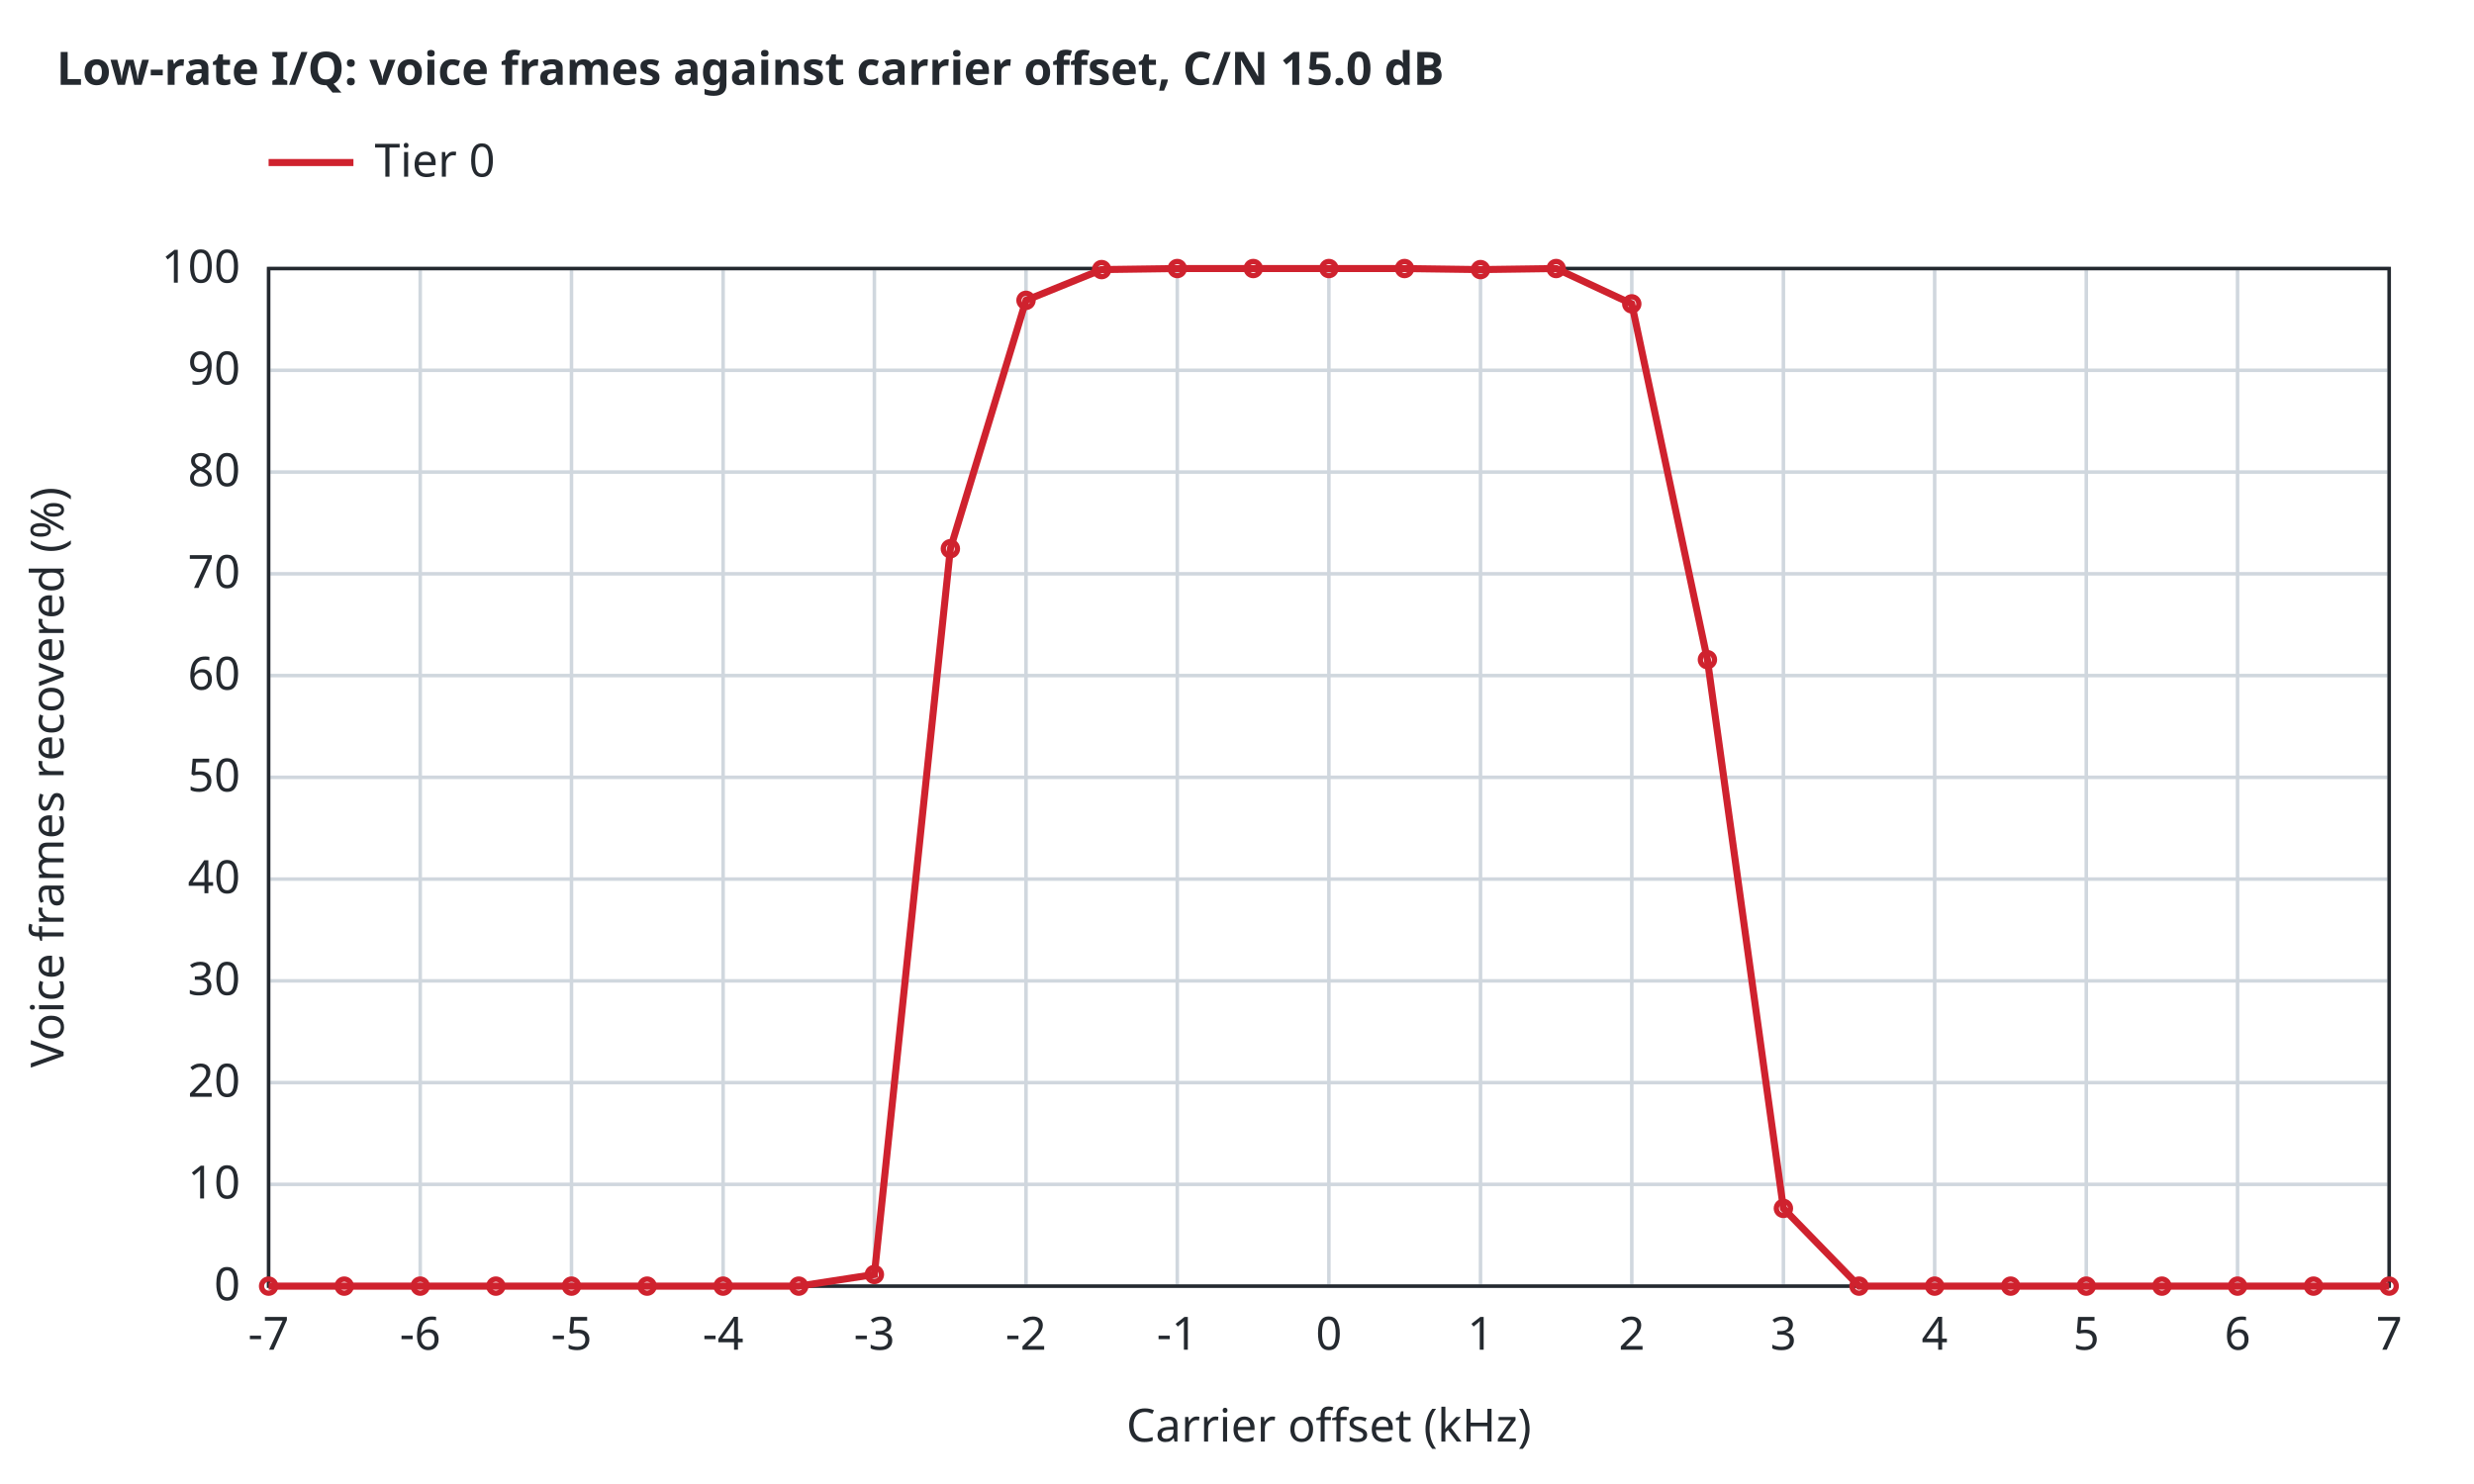
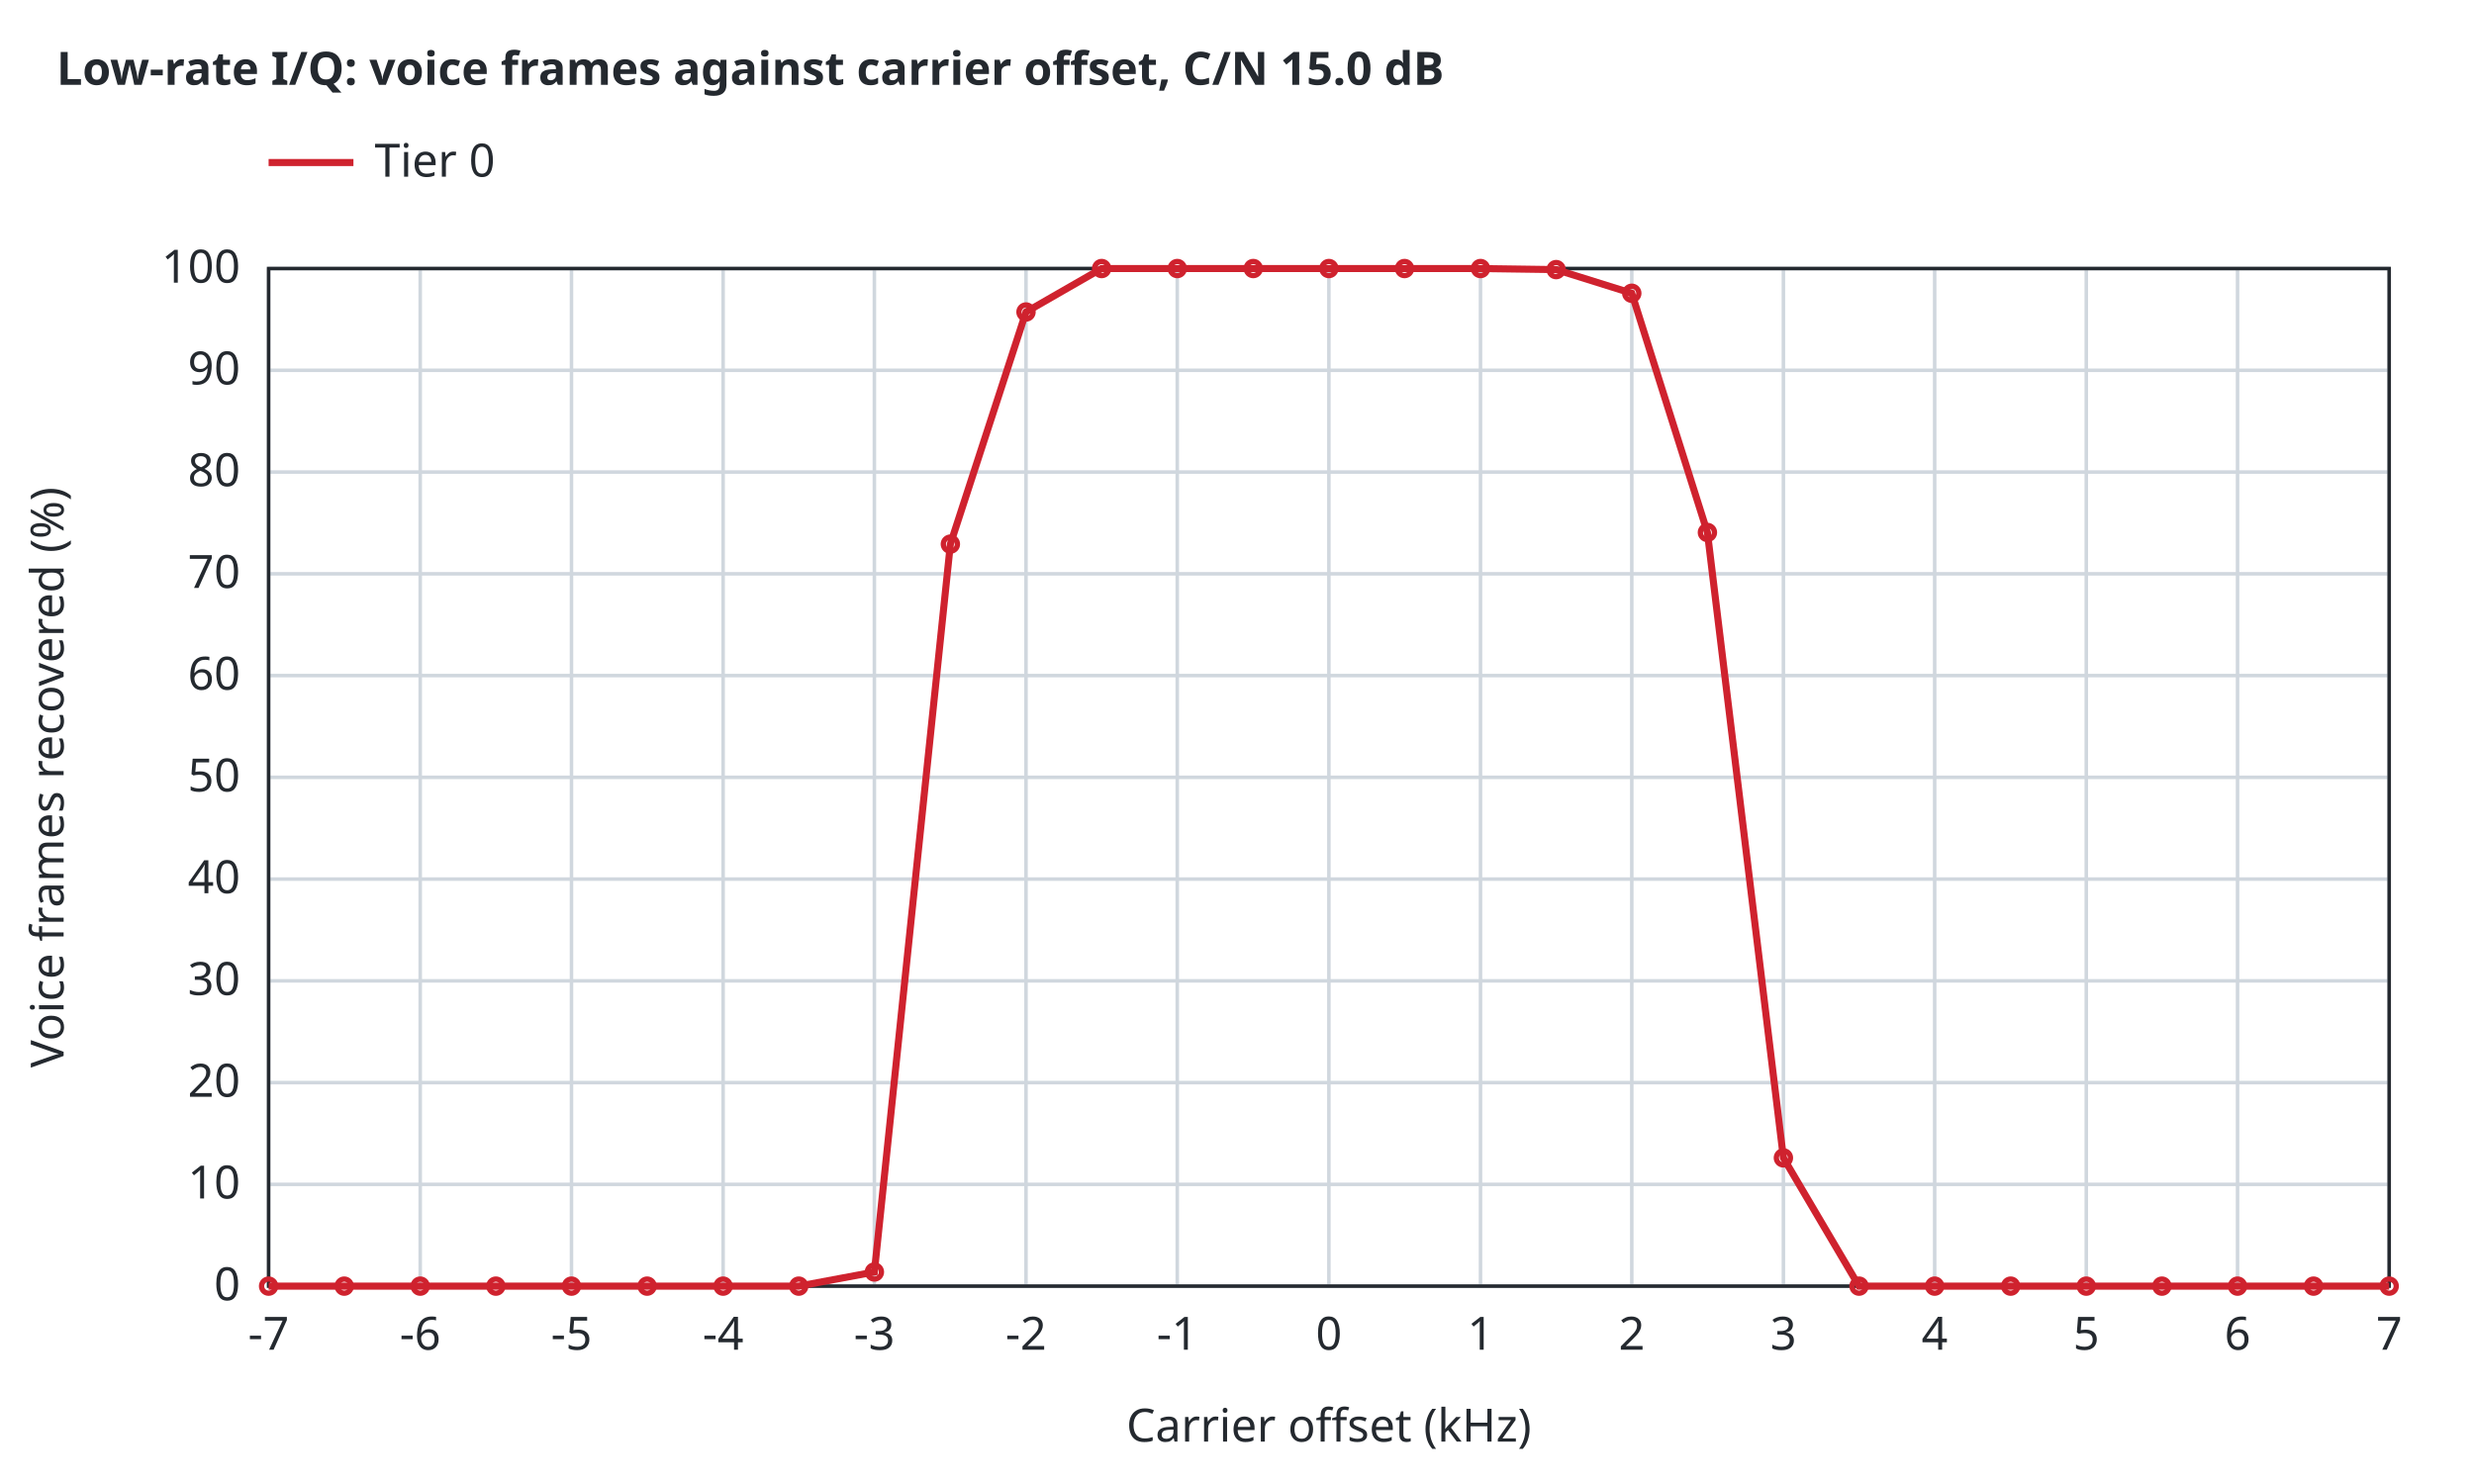
<svg xmlns="http://www.w3.org/2000/svg" width="700" height="420" viewBox="0 0 700 420">
  <style>text{font-family:sans-serif;font-size:13px;fill:#24292f}.t{font-weight:600}.bg{fill:#ffffff}.ax{stroke:#24292f;stroke-width:1;fill:none}.gr{stroke:#d0d7de;stroke-width:1}.mi{stroke:#eaeef2;stroke-width:1}.r0{stroke:#6e7781}.r1{stroke:#bc4c00}.r2{stroke:#8250df}.r3{stroke:#1b7c83}.r4{stroke:#9a6700}.s1{stroke:#cf222e}.s2{stroke:#0969da}.s3{stroke:#1a7f37}.s4{stroke:#9a6700}.q0{fill:#6e7781}.q1{fill:#bc4c00}.q2{fill:#8250df}.f1{fill:#cf222e}.f2{fill:#0969da}.f3{fill:#1a7f37}.f4{fill:#9a6700}.l{fill:none;stroke-width:2}.p{fill:none;stroke-width:1.5}.e{fill:none;stroke-width:1;stroke-opacity:.25}@media (prefers-color-scheme:dark){text{fill:#e6edf3}.bg{fill:#0d1117}.ax{stroke:#8b949e}.gr{stroke:#30363d}.mi{stroke:#21262d}.r0{stroke:#8b949e}.r1{stroke:#f0883e}.r2{stroke:#d2a8ff}.r3{stroke:#39c5cf}.r4{stroke:#d29922}.s1{stroke:#ff7b72}.s2{stroke:#58a6ff}.s3{stroke:#3fb950}.s4{stroke:#d29922}.q0{fill:#8b949e}.q1{fill:#f0883e}.q2{fill:#d2a8ff}.f1{fill:#ff7b72}.f2{fill:#58a6ff}.f3{fill:#3fb950}.f4{fill:#d29922}}</style>
  <rect class="bg" width="100%" height="100%" />
  <text class="t" x="16" y="24">Low-rate I/Q: voice frames against carrier offset, C/N 15.0 dB</text>
  <line class="gr" x1="76.0" y1="364.0" x2="76.0" y2="76.0" />
  <text x="76.0" y="382.0" text-anchor="middle">-7</text>
  <line class="gr" x1="118.9" y1="364.0" x2="118.9" y2="76.0" />
  <text x="118.9" y="382.0" text-anchor="middle">-6</text>
  <line class="gr" x1="161.7" y1="364.0" x2="161.7" y2="76.0" />
  <text x="161.7" y="382.0" text-anchor="middle">-5</text>
  <line class="gr" x1="204.6" y1="364.0" x2="204.6" y2="76.0" />
  <text x="204.6" y="382.0" text-anchor="middle">-4</text>
  <line class="gr" x1="247.4" y1="364.0" x2="247.4" y2="76.0" />
  <text x="247.4" y="382.0" text-anchor="middle">-3</text>
  <line class="gr" x1="290.3" y1="364.0" x2="290.3" y2="76.0" />
  <text x="290.3" y="382.0" text-anchor="middle">-2</text>
  <line class="gr" x1="333.1" y1="364.0" x2="333.1" y2="76.0" />
  <text x="333.1" y="382.0" text-anchor="middle">-1</text>
  <line class="gr" x1="376.0" y1="364.0" x2="376.0" y2="76.0" />
  <text x="376.0" y="382.0" text-anchor="middle">0</text>
  <line class="gr" x1="418.9" y1="364.0" x2="418.9" y2="76.0" />
  <text x="418.9" y="382.0" text-anchor="middle">1</text>
  <line class="gr" x1="461.7" y1="364.0" x2="461.7" y2="76.0" />
  <text x="461.7" y="382.0" text-anchor="middle">2</text>
  <line class="gr" x1="504.6" y1="364.0" x2="504.6" y2="76.0" />
  <text x="504.6" y="382.0" text-anchor="middle">3</text>
  <line class="gr" x1="547.4" y1="364.0" x2="547.4" y2="76.0" />
  <text x="547.4" y="382.0" text-anchor="middle">4</text>
  <line class="gr" x1="590.3" y1="364.0" x2="590.3" y2="76.0" />
  <text x="590.3" y="382.0" text-anchor="middle">5</text>
  <line class="gr" x1="633.1" y1="364.0" x2="633.1" y2="76.0" />
  <text x="633.1" y="382.0" text-anchor="middle">6</text>
  <line class="gr" x1="676.0" y1="364.0" x2="676.0" y2="76.0" />
  <text x="676.0" y="382.0" text-anchor="middle">7</text>
  <line class="gr" x1="76.0" y1="364.0" x2="676.0" y2="364.0" />
  <text x="68.0" y="368.0" text-anchor="end">0</text>
  <line class="gr" x1="76.0" y1="335.2" x2="676.0" y2="335.2" />
  <text x="68.0" y="339.2" text-anchor="end">10</text>
  <line class="gr" x1="76.0" y1="306.4" x2="676.0" y2="306.4" />
  <text x="68.0" y="310.4" text-anchor="end">20</text>
  <line class="gr" x1="76.0" y1="277.6" x2="676.0" y2="277.6" />
  <text x="68.0" y="281.6" text-anchor="end">30</text>
  <line class="gr" x1="76.0" y1="248.8" x2="676.0" y2="248.8" />
  <text x="68.0" y="252.8" text-anchor="end">40</text>
  <line class="gr" x1="76.0" y1="220.0" x2="676.0" y2="220.0" />
  <text x="68.0" y="224.0" text-anchor="end">50</text>
  <line class="gr" x1="76.0" y1="191.2" x2="676.0" y2="191.2" />
  <text x="68.0" y="195.2" text-anchor="end">60</text>
  <line class="gr" x1="76.0" y1="162.4" x2="676.0" y2="162.4" />
  <text x="68.0" y="166.4" text-anchor="end">70</text>
  <line class="gr" x1="76.0" y1="133.6" x2="676.0" y2="133.6" />
  <text x="68.0" y="137.6" text-anchor="end">80</text>
  <line class="gr" x1="76.0" y1="104.8" x2="676.0" y2="104.8" />
  <text x="68.0" y="108.8" text-anchor="end">90</text>
  <line class="gr" x1="76.0" y1="76.0" x2="676.0" y2="76.0" />
  <text x="68.0" y="80.0" text-anchor="end">100</text>
  <rect class="ax" x="76.0" y="76.0" width="600.0" height="288.0" />
  <text x="376.0" y="408.0" text-anchor="middle">Carrier offset (kHz)</text>
  <text x="18" y="220.0" text-anchor="middle" transform="rotate(-90 18 220.0)">Voice frames recovered (%)</text>
-   <path class="l s1" d="M76.0,364.0 L97.4,364.0 L118.9,364.0 L140.3,364.0 L161.7,364.0 L183.1,364.0 L204.6,364.0 L226.0,364.0 L247.4,360.7 L268.9,155.3 L290.3,85.0 L311.7,76.3 L333.1,76.0 L354.6,76.0 L376.0,76.0 L397.4,76.0 L418.9,76.3 L440.3,76.0 L461.7,86.0 L483.1,186.7 L504.6,342.0 L526.0,364.0 L547.4,364.0 L568.9,364.0 L590.3,364.0 L611.7,364.0 L633.1,364.0 L654.6,364.0 L676.0,364.0" />
+   <path class="l s1" d="M76.0,364.0 L97.4,364.0 L118.9,364.0 L140.3,364.0 L161.7,364.0 L183.1,364.0 L204.6,364.0 L226.0,364.0 L247.4,360.0 L268.9,154.0 L290.3,88.3 L311.7,76.0 L333.1,76.0 L354.6,76.0 L376.0,76.0 L397.4,76.0 L418.9,76.0 L440.3,76.3 L461.7,83.0 L483.1,150.7 L504.6,327.7 L526.0,364.0 L547.4,364.0 L568.9,364.0 L590.3,364.0 L611.7,364.0 L633.1,364.0 L654.6,364.0 L676.0,364.0" />
  <circle class="p s1" cx="76.0" cy="364.0" r="2" />
  <circle class="p s1" cx="97.4" cy="364.0" r="2" />
  <circle class="p s1" cx="118.9" cy="364.0" r="2" />
  <circle class="p s1" cx="140.3" cy="364.0" r="2" />
  <circle class="p s1" cx="161.7" cy="364.0" r="2" />
  <circle class="p s1" cx="183.1" cy="364.0" r="2" />
  <circle class="p s1" cx="204.6" cy="364.0" r="2" />
  <circle class="p s1" cx="226.0" cy="364.0" r="2" />
-   <circle class="p s1" cx="247.4" cy="360.7" r="2" />
-   <circle class="p s1" cx="268.9" cy="155.3" r="2" />
-   <circle class="p s1" cx="290.3" cy="85.0" r="2" />
-   <circle class="p s1" cx="311.7" cy="76.3" r="2" />
+   <circle class="p s1" cx="247.4" cy="360.0" r="2" />
+   <circle class="p s1" cx="268.9" cy="154.0" r="2" />
+   <circle class="p s1" cx="290.3" cy="88.3" r="2" />
+   <circle class="p s1" cx="311.7" cy="76.0" r="2" />
  <circle class="p s1" cx="333.1" cy="76.0" r="2" />
  <circle class="p s1" cx="354.6" cy="76.0" r="2" />
  <circle class="p s1" cx="376.0" cy="76.0" r="2" />
  <circle class="p s1" cx="397.4" cy="76.0" r="2" />
-   <circle class="p s1" cx="418.9" cy="76.3" r="2" />
-   <circle class="p s1" cx="440.3" cy="76.0" r="2" />
-   <circle class="p s1" cx="461.7" cy="86.0" r="2" />
-   <circle class="p s1" cx="483.1" cy="186.7" r="2" />
-   <circle class="p s1" cx="504.6" cy="342.0" r="2" />
+   <circle class="p s1" cx="418.9" cy="76.0" r="2" />
+   <circle class="p s1" cx="440.3" cy="76.3" r="2" />
+   <circle class="p s1" cx="461.7" cy="83.0" r="2" />
+   <circle class="p s1" cx="483.1" cy="150.7" r="2" />
+   <circle class="p s1" cx="504.6" cy="327.7" r="2" />
  <circle class="p s1" cx="526.0" cy="364.0" r="2" />
  <circle class="p s1" cx="547.4" cy="364.0" r="2" />
  <circle class="p s1" cx="568.9" cy="364.0" r="2" />
  <circle class="p s1" cx="590.3" cy="364.0" r="2" />
  <circle class="p s1" cx="611.7" cy="364.0" r="2" />
  <circle class="p s1" cx="633.1" cy="364.0" r="2" />
  <circle class="p s1" cx="654.6" cy="364.0" r="2" />
  <circle class="p s1" cx="676.0" cy="364.0" r="2" />
  <line class="l s1" x1="76.0" y1="46.0" x2="100.0" y2="46.0" />
  <text x="106.0" y="50.0">Tier 0</text>
</svg>
